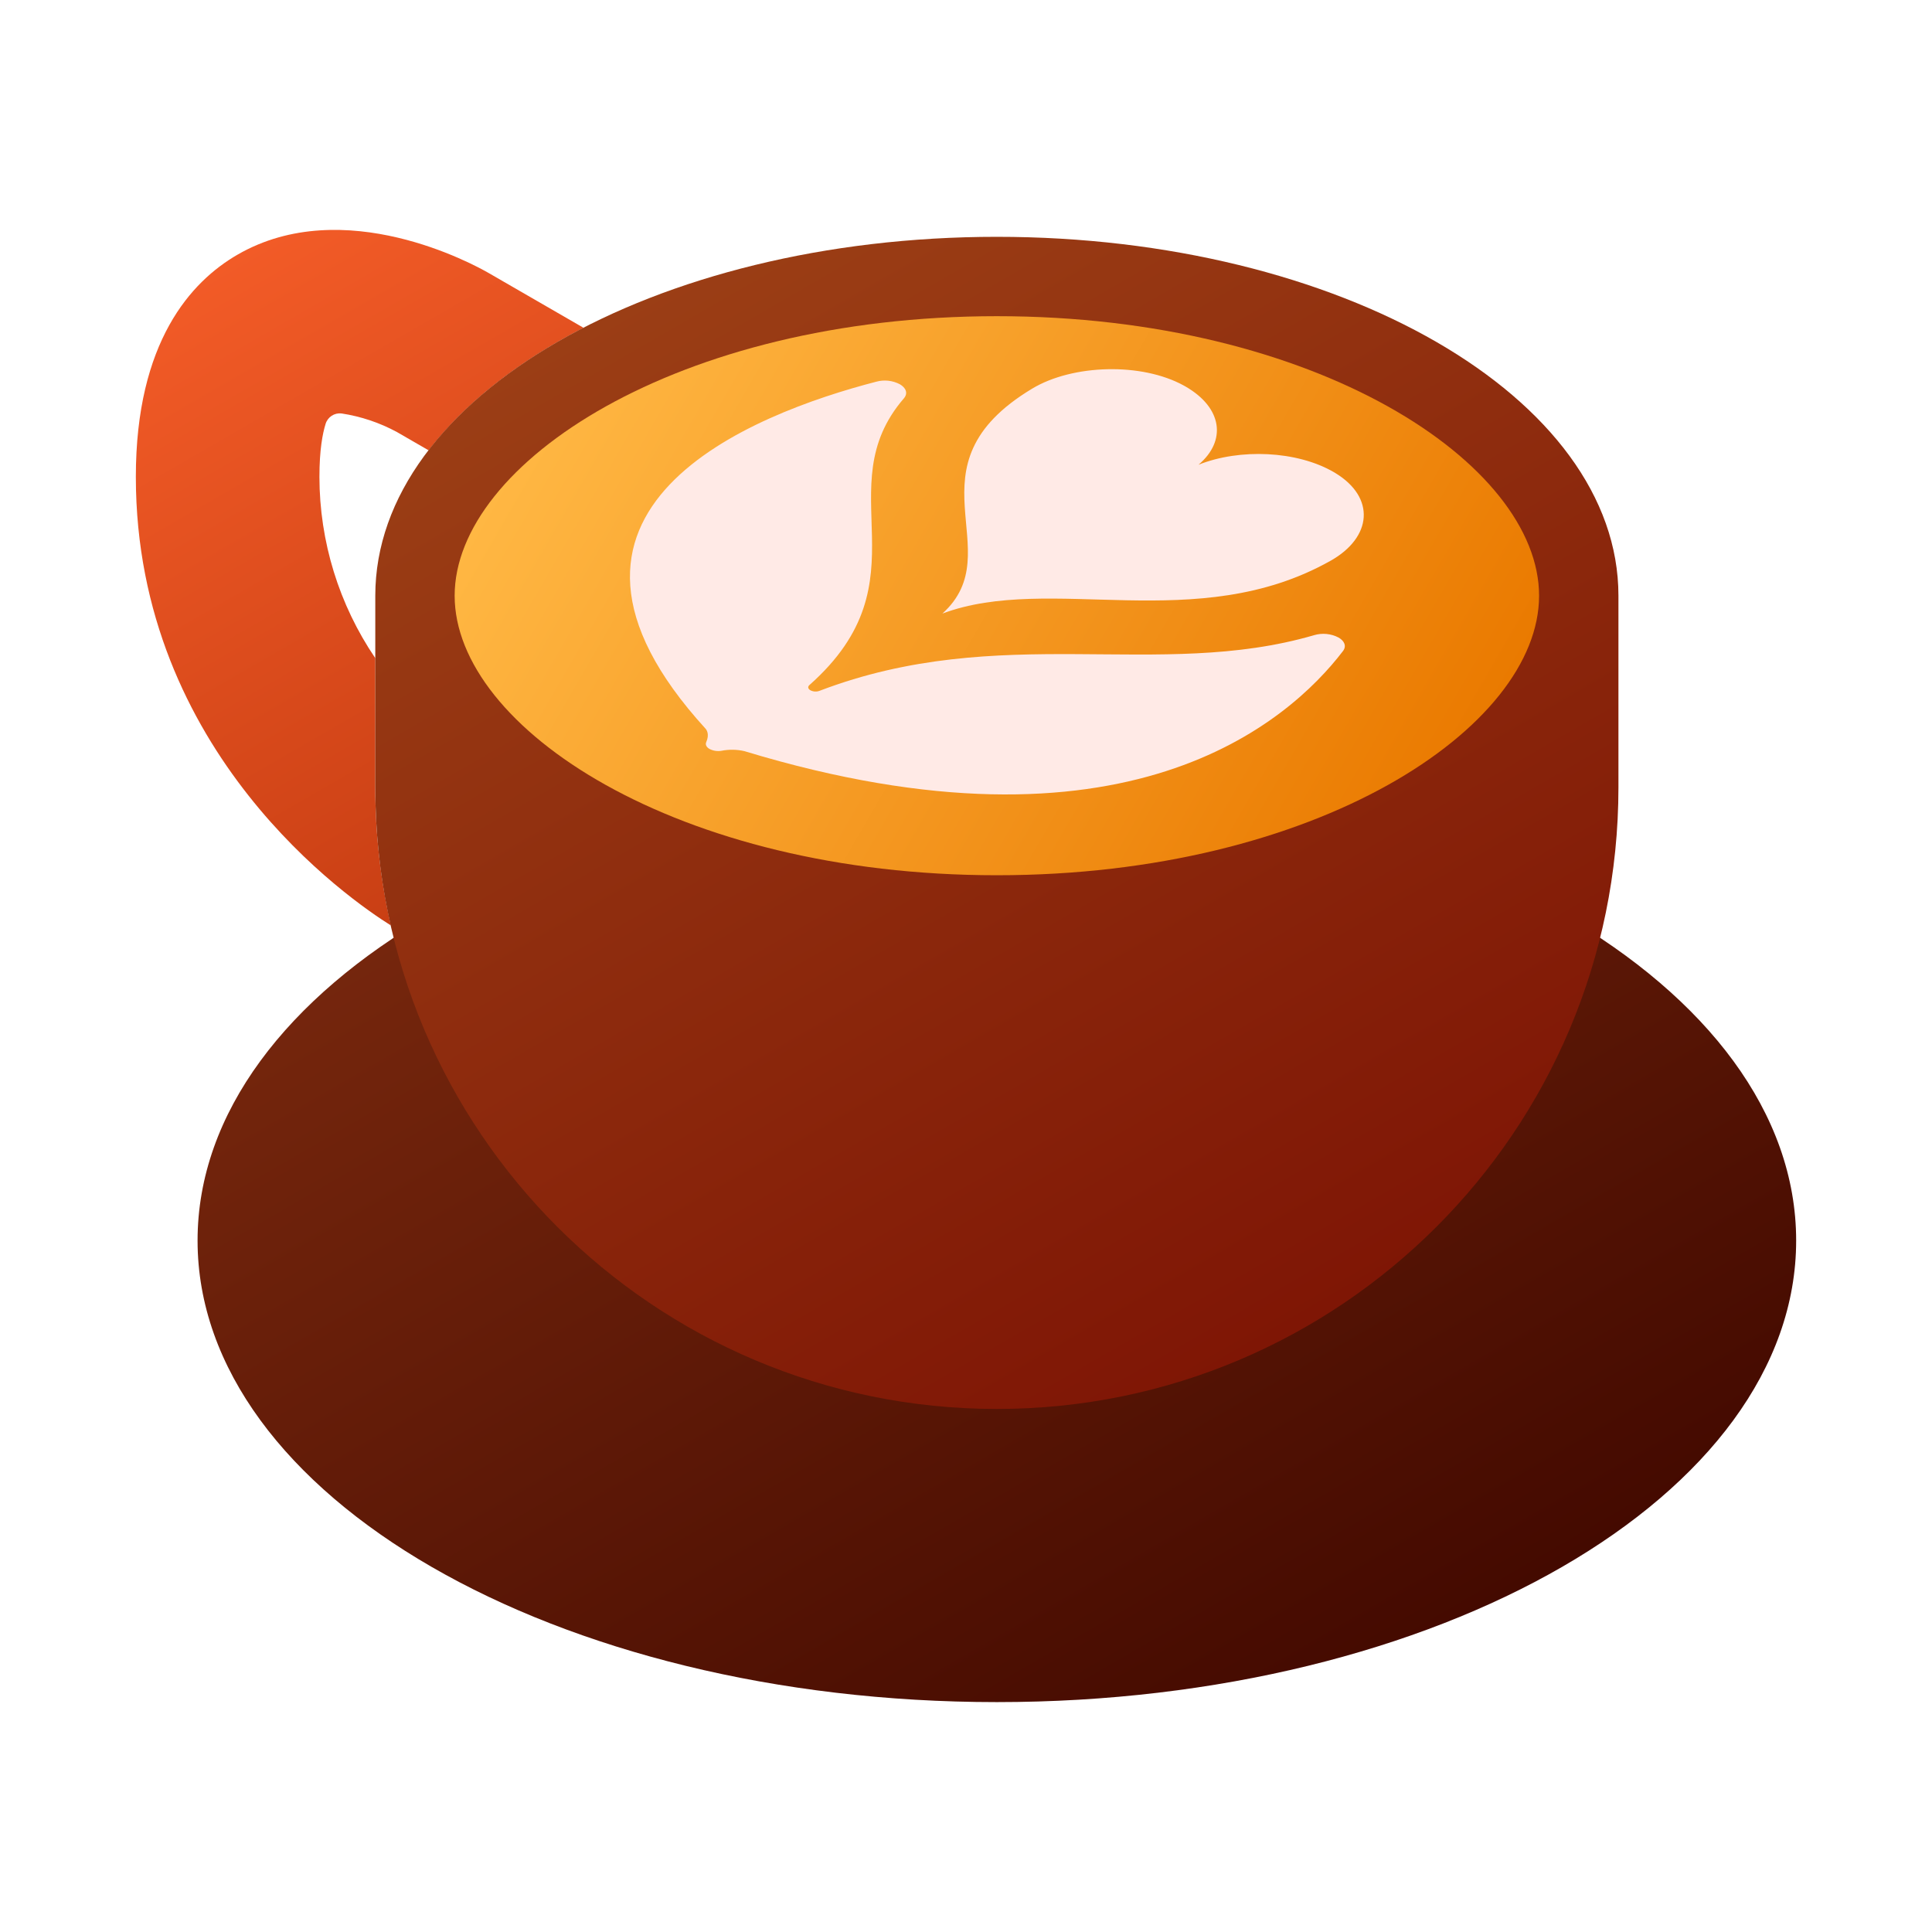
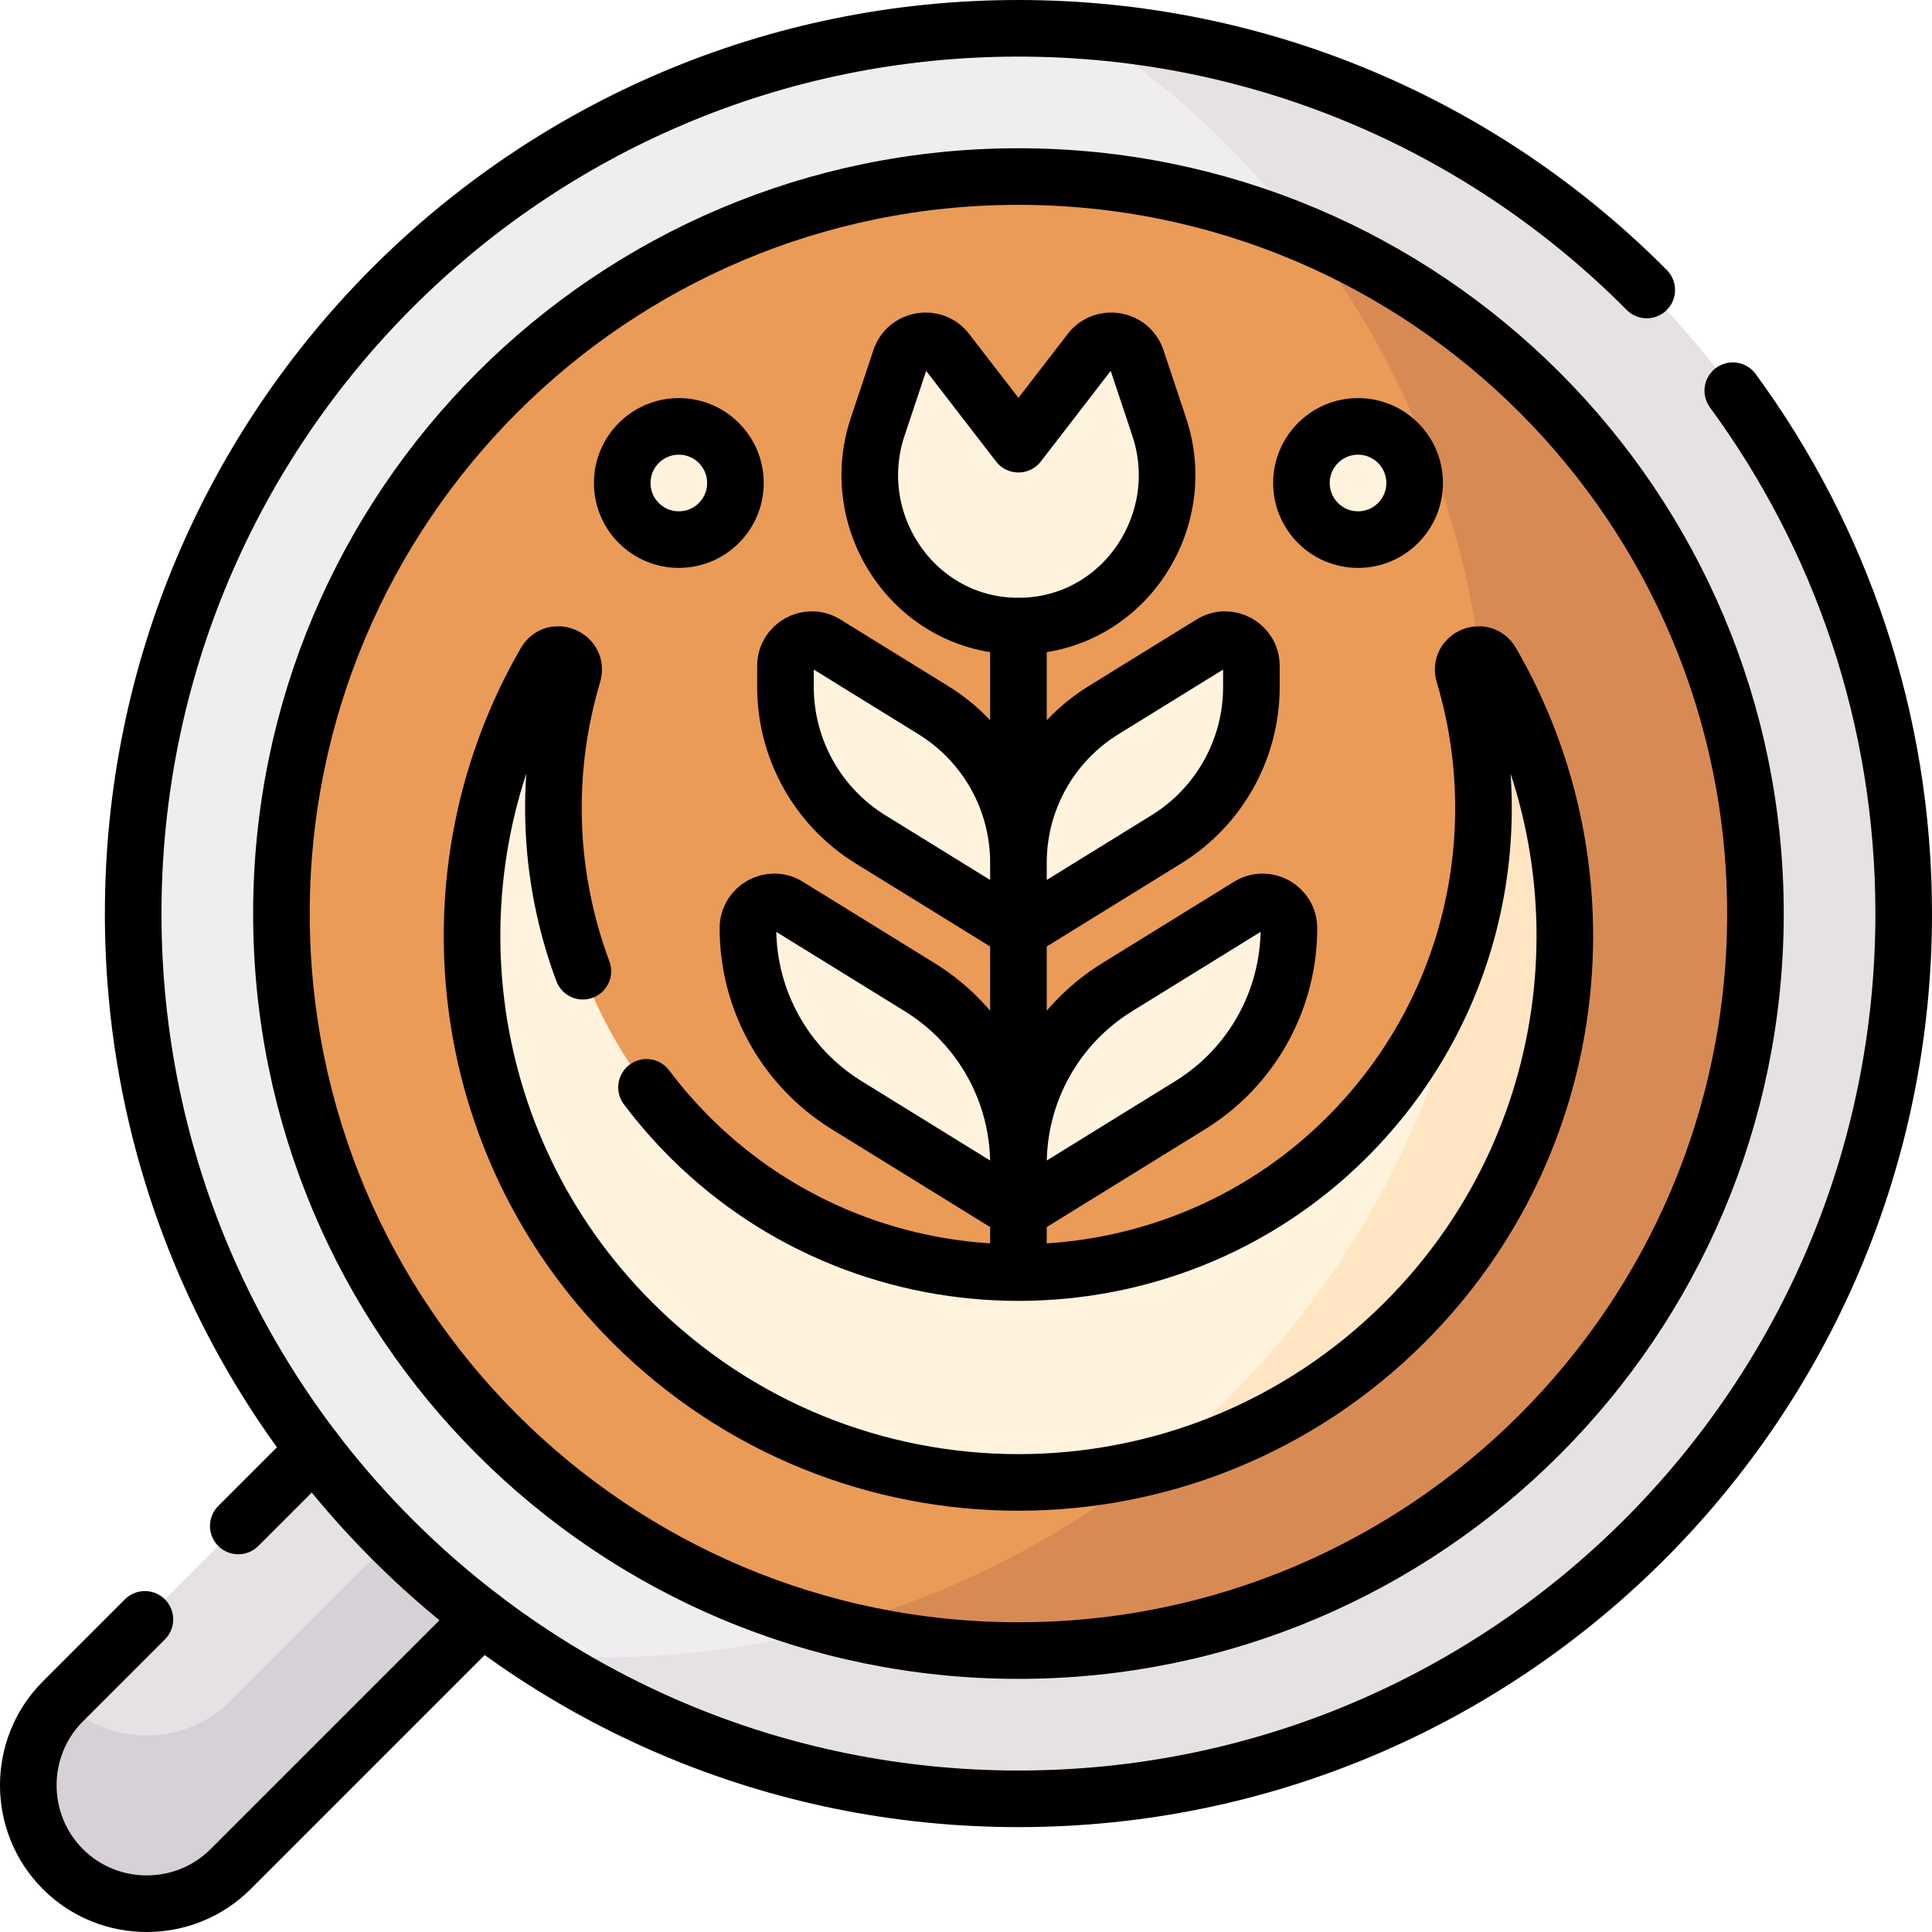
- <svg xmlns="http://www.w3.org/2000/svg" viewBox="0 0 512 512">
-   <linearGradient id="a" x1="189.285" x2="339.072" y1="199.05" y2="458.488" gradientUnits="userSpaceOnUse">
-     <stop offset="0" stop-color="#75260d" />
-     <stop offset="1" stop-color="#440a00" />
-   </linearGradient>
-   <linearGradient id="b" x1="62.518" x2="149.65" y1="67.735" y2="218.652" gradientUnits="userSpaceOnUse">
-     <stop offset="0" stop-color="#f25b27" />
-     <stop offset="1" stop-color="#c93f14" />
-   </linearGradient>
-   <linearGradient id="c" x1="188.732" x2="351.343" y1="66.929" y2="348.578" gradientUnits="userSpaceOnUse">
-     <stop offset="0" stop-color="#9b3e15" />
-     <stop offset="1" stop-color="#7f1605" />
-   </linearGradient>
-   <linearGradient id="d" x1="152.314" x2="376.044" y1="93.286" y2="222.457" gradientUnits="userSpaceOnUse">
-     <stop offset="0" stop-color="#ffb743" />
-     <stop offset="1" stop-color="#ea7a00" />
-   </linearGradient>
-   <ellipse cx="264.179" cy="328.769" fill="url(#a)" rx="211.821" ry="122.306" />
-   <path fill="url(#b)" d="M36 126.363c0-35.804 14.657-51.78 26.95-58.878 28.252-16.312 62.738 2.663 66.573 4.88l25.11 14.499c-17.4 8.955-31.469 20.01-41.05 32.476l-8.386-4.842a45.1 45.1 0 0 0-14.714-4.933 3.94 3.94 0 0 0-4.194 2.761c-.79 2.511-1.638 6.874-1.638 14.038a85.67 85.67 0 0 0 14.804 48.048v34.253a165 165 0 0 0 4.128 36.584C93.02 238.646 36 199.61 36 126.363" />
-   <path fill="url(#c)" d="M264.179 62.76c90.973 0 164.723 42.583 164.723 95.111v50.794a164.723 164.723 0 0 1-329.446 0V157.87c0-52.528 73.749-95.111 164.723-95.111" />
-   <path fill="url(#d)" d="M264.178 231.948c84.68 0 143.693-39.038 143.693-74.076s-59.014-74.08-143.693-74.08-143.691 39.043-143.691 74.08 59.011 74.076 143.69 74.076" />
-   <path fill="#ffeae6" d="M353.39 125.072q.239.137.473.279c10.693 6.474 9.809 17.037-1.251 23.258-35.505 19.973-74.24 3.288-102.861 13.99 18.382-16.613-10.549-38.995 23.817-59.626 10.704-6.427 28.944-6.97 40.149-.8q.245.135.483.272c9.765 5.638 10.906 14.376 3.417 20.715 10.92-4.36 26.014-3.723 35.774 1.912m-5.175 43.264c-41.22 12.03-83.027-3.57-131.025 14.736a2.96 2.96 0 0 1-2.421-.142c-.593-.342-.824-.894-.249-1.4 31.439-27.865 4.38-52.027 25.005-75.946 1.203-1.39.522-2.844-1.074-3.765a8.6 8.6 0 0 0-6.222-.669c-32.403 8.392-98.476 33.608-45.258 91.954.282.313 1.103 1.482.198 3.535-.318.713.073 1.386.85 1.836a5.05 5.05 0 0 0 3.178.49 14.5 14.5 0 0 1 6.102.103c100.903 30.635 144.22-7.72 158.594-26.52 1.041-1.358.354-2.72-1.169-3.599a8.7 8.7 0 0 0-6.509-.613" />
+ <svg xmlns="http://www.w3.org/2000/svg" xml:space="preserve" viewBox="0 0 512 512">
+   <path fill="#e5e1e5" d="M104.715 407.286a237 237 0 0 1-20.74-23.71l-67.308 67.308c-12.223 12.223-12.223 32.225 0 44.449s32.225 12.223 44.449 0l67.308-67.308a237 237 0 0 1-23.709-20.739" />
+   <path fill="#d7d0d6" d="m104.652 407.221-43.536 43.536c-12.202 12.202-32.155 12.221-44.384.062l-.065.065c-12.223 12.223-12.223 32.225 0 44.449s32.225 12.223 44.449 0l67.308-67.308a237 237 0 0 1-23.709-20.739q-.03-.033-.063-.065" />
+   <circle cx="269.897" cy="242.103" r="234.603" fill="#efedef" />
+   <circle cx="269.897" cy="242.103" r="234.603" fill="#efedef" />
+   <path fill="#e5e1e5" d="M287.908 8.182c64.005 41.895 106.298 114.213 106.298 196.421 0 129.568-105.035 234.603-234.603 234.603-6.06 0-12.067-.23-18.011-.682 36.873 24.135 80.945 38.182 128.305 38.182 129.568 0 234.603-105.035 234.603-234.603 0-123.507-95.44-224.723-216.592-233.921" />
+   <circle cx="269.897" cy="242.103" r="195.315" fill="#ea9b58" />
+   <path fill="#d88a55" d="M346.023 62.18c30.217 39.492 48.184 88.856 48.184 142.423 0 108.439-73.579 199.677-173.53 226.556 15.725 4.082 32.218 6.259 49.22 6.259 107.87 0 195.316-87.446 195.316-195.316-.001-80.863-49.142-150.247-119.19-179.922" />
+   <path fill="#fff3de" d="m309.111 222.427-39.214 24.221v-18.043a47.47 47.47 0 0 1 22.523-40.385l28.594-17.661c4.638-2.865 10.62.472 10.62 5.923v5.56a47.46 47.46 0 0 1-22.523 40.385m-78.428 0 39.214 24.221v-18.043a47.47 47.47 0 0 0-22.523-40.385l-28.594-17.66c-4.638-2.865-10.62.472-10.62 5.923v5.56a47.46 47.46 0 0 0 22.523 40.384m-6.318 70.45L269.897 321v-12.483a55.12 55.12 0 0 0-26.152-46.892l-34.912-21.563c-4.638-2.865-10.62.472-10.62 5.923a55.11 55.11 0 0 0 26.152 46.892m91.064 0L269.897 321v-12.483a55.12 55.12 0 0 1 26.152-46.892l34.912-21.563c4.638-2.865 10.62.472 10.62 5.923a55.12 55.12 0 0 1-26.152 46.892M269.897 117.71l19.002-24.633c3.46-4.485 10.525-3.289 12.316 2.085l5.99 17.971c8.338 25.015-9.272 51.674-35.618 52.751a41 41 0 0 1-3.382 0c-26.346-1.078-43.957-27.736-35.618-52.751l5.99-17.971c1.791-5.374 8.856-6.57 12.316-2.085z" />
+   <path fill="#fff3de" d="M387.947 178.666c12.657 42.236 2.19 89.921-31.407 123.139-47.795 47.255-125.49 47.255-173.285 0-33.597-33.218-44.064-80.903-31.407-123.139 1.367-4.562-4.927-7.303-7.315-3.182-32.097 55.393-24.441 127.506 22.971 174.92 56.606 56.609 148.181 56.609 204.787 0 47.412-47.415 55.068-119.527 22.971-174.92-2.388-4.121-8.682-1.38-7.315 3.182" />
+   <path fill="#ffe5c2" d="M395.262 175.484c-.764-1.319-1.929-1.929-3.115-2.007a237 237 0 0 1 2.059 31.126c0 74.506-34.739 140.892-88.895 183.867 24.531-6.172 47.769-18.855 66.979-38.066 47.413-47.414 55.069-119.527 22.972-174.92" />
+   <g fill="#fff3de">
+     <circle cx="359.897" cy="128" r="15" />
+     <circle cx="179.897" cy="128" r="15" />
+   </g>
+   <g fill="none" stroke="#000" stroke-linecap="round" stroke-linejoin="round" stroke-miterlimit="10" stroke-width="15">
+     <path d="M436.405 76.847C393.901 34.024 334.999 7.5 269.897 7.5 140.329 7.5 35.294 112.535 35.294 242.103s105.035 234.603 234.603 234.603S504.5 371.671 504.5 242.103c0-51.836-16.824-99.735-45.292-138.563" />
+     <circle cx="269.897" cy="242.103" r="195.315" />
+     <path d="M269.897 165.884V337m39.214-114.573-39.214 24.221v-18.043a47.47 47.47 0 0 1 22.523-40.385l28.594-17.661c4.638-2.865 10.62.472 10.62 5.923v5.56a47.46 47.46 0 0 1-22.523 40.385m-78.428 0 39.214 24.221v-18.043a47.47 47.47 0 0 0-22.523-40.385l-28.594-17.66c-4.638-2.865-10.62.472-10.62 5.923v5.56a47.46 47.46 0 0 0 22.523 40.384m-6.318 70.45L269.897 321v-12.483a55.12 55.12 0 0 0-26.152-46.892l-34.912-21.563c-4.638-2.865-10.62.472-10.62 5.923v0a55.11 55.11 0 0 0 26.152 46.892m91.064 0L269.897 321v-12.483a55.12 55.12 0 0 1 26.152-46.892l34.912-21.563c4.638-2.865 10.62.472 10.62 5.923v0a55.12 55.12 0 0 1-26.152 46.892M269.897 117.71l19.002-24.633c3.46-4.485 10.525-3.289 12.316 2.085l5.99 17.971c8.338 25.015-9.272 51.674-35.618 52.751a41 41 0 0 1-3.382 0c-26.346-1.078-43.957-27.736-35.618-52.751l5.99-17.971c1.791-5.374 8.856-6.57 12.316-2.085z" />
+     <path d="M154.466 257.381a123.75 123.75 0 0 1-2.619-78.715c1.367-4.562-4.927-7.303-7.315-3.182-32.097 55.393-24.441 127.506 22.971 174.92 56.606 56.609 148.181 56.609 204.787 0 47.412-47.415 55.068-119.527 22.971-174.92-2.388-4.121-8.682-1.38-7.315 3.182 12.657 42.236 2.19 89.921-31.407 123.139-47.795 47.255-125.49 47.255-173.285 0a124.5 124.5 0 0 1-11.92-13.647" />
+     <circle cx="359.897" cy="128" r="15" />
+     <circle cx="179.897" cy="128" r="15" />
+     <path d="M83.281 384.27 63.15 404.401M38.401 429.15l-21.734 21.734c-12.223 12.223-12.223 32.225 0 44.449h0c12.224 12.223 32.225 12.223 44.449 0l66.614-66.614" />
+   </g>
+   <g />
+   <g />
+   <g />
+   <g />
+   <g />
+   <g />
+   <g />
+   <g />
+   <g />
+   <g />
+   <g />
+   <g />
+   <g />
+   <g />
+   <g />
</svg>
